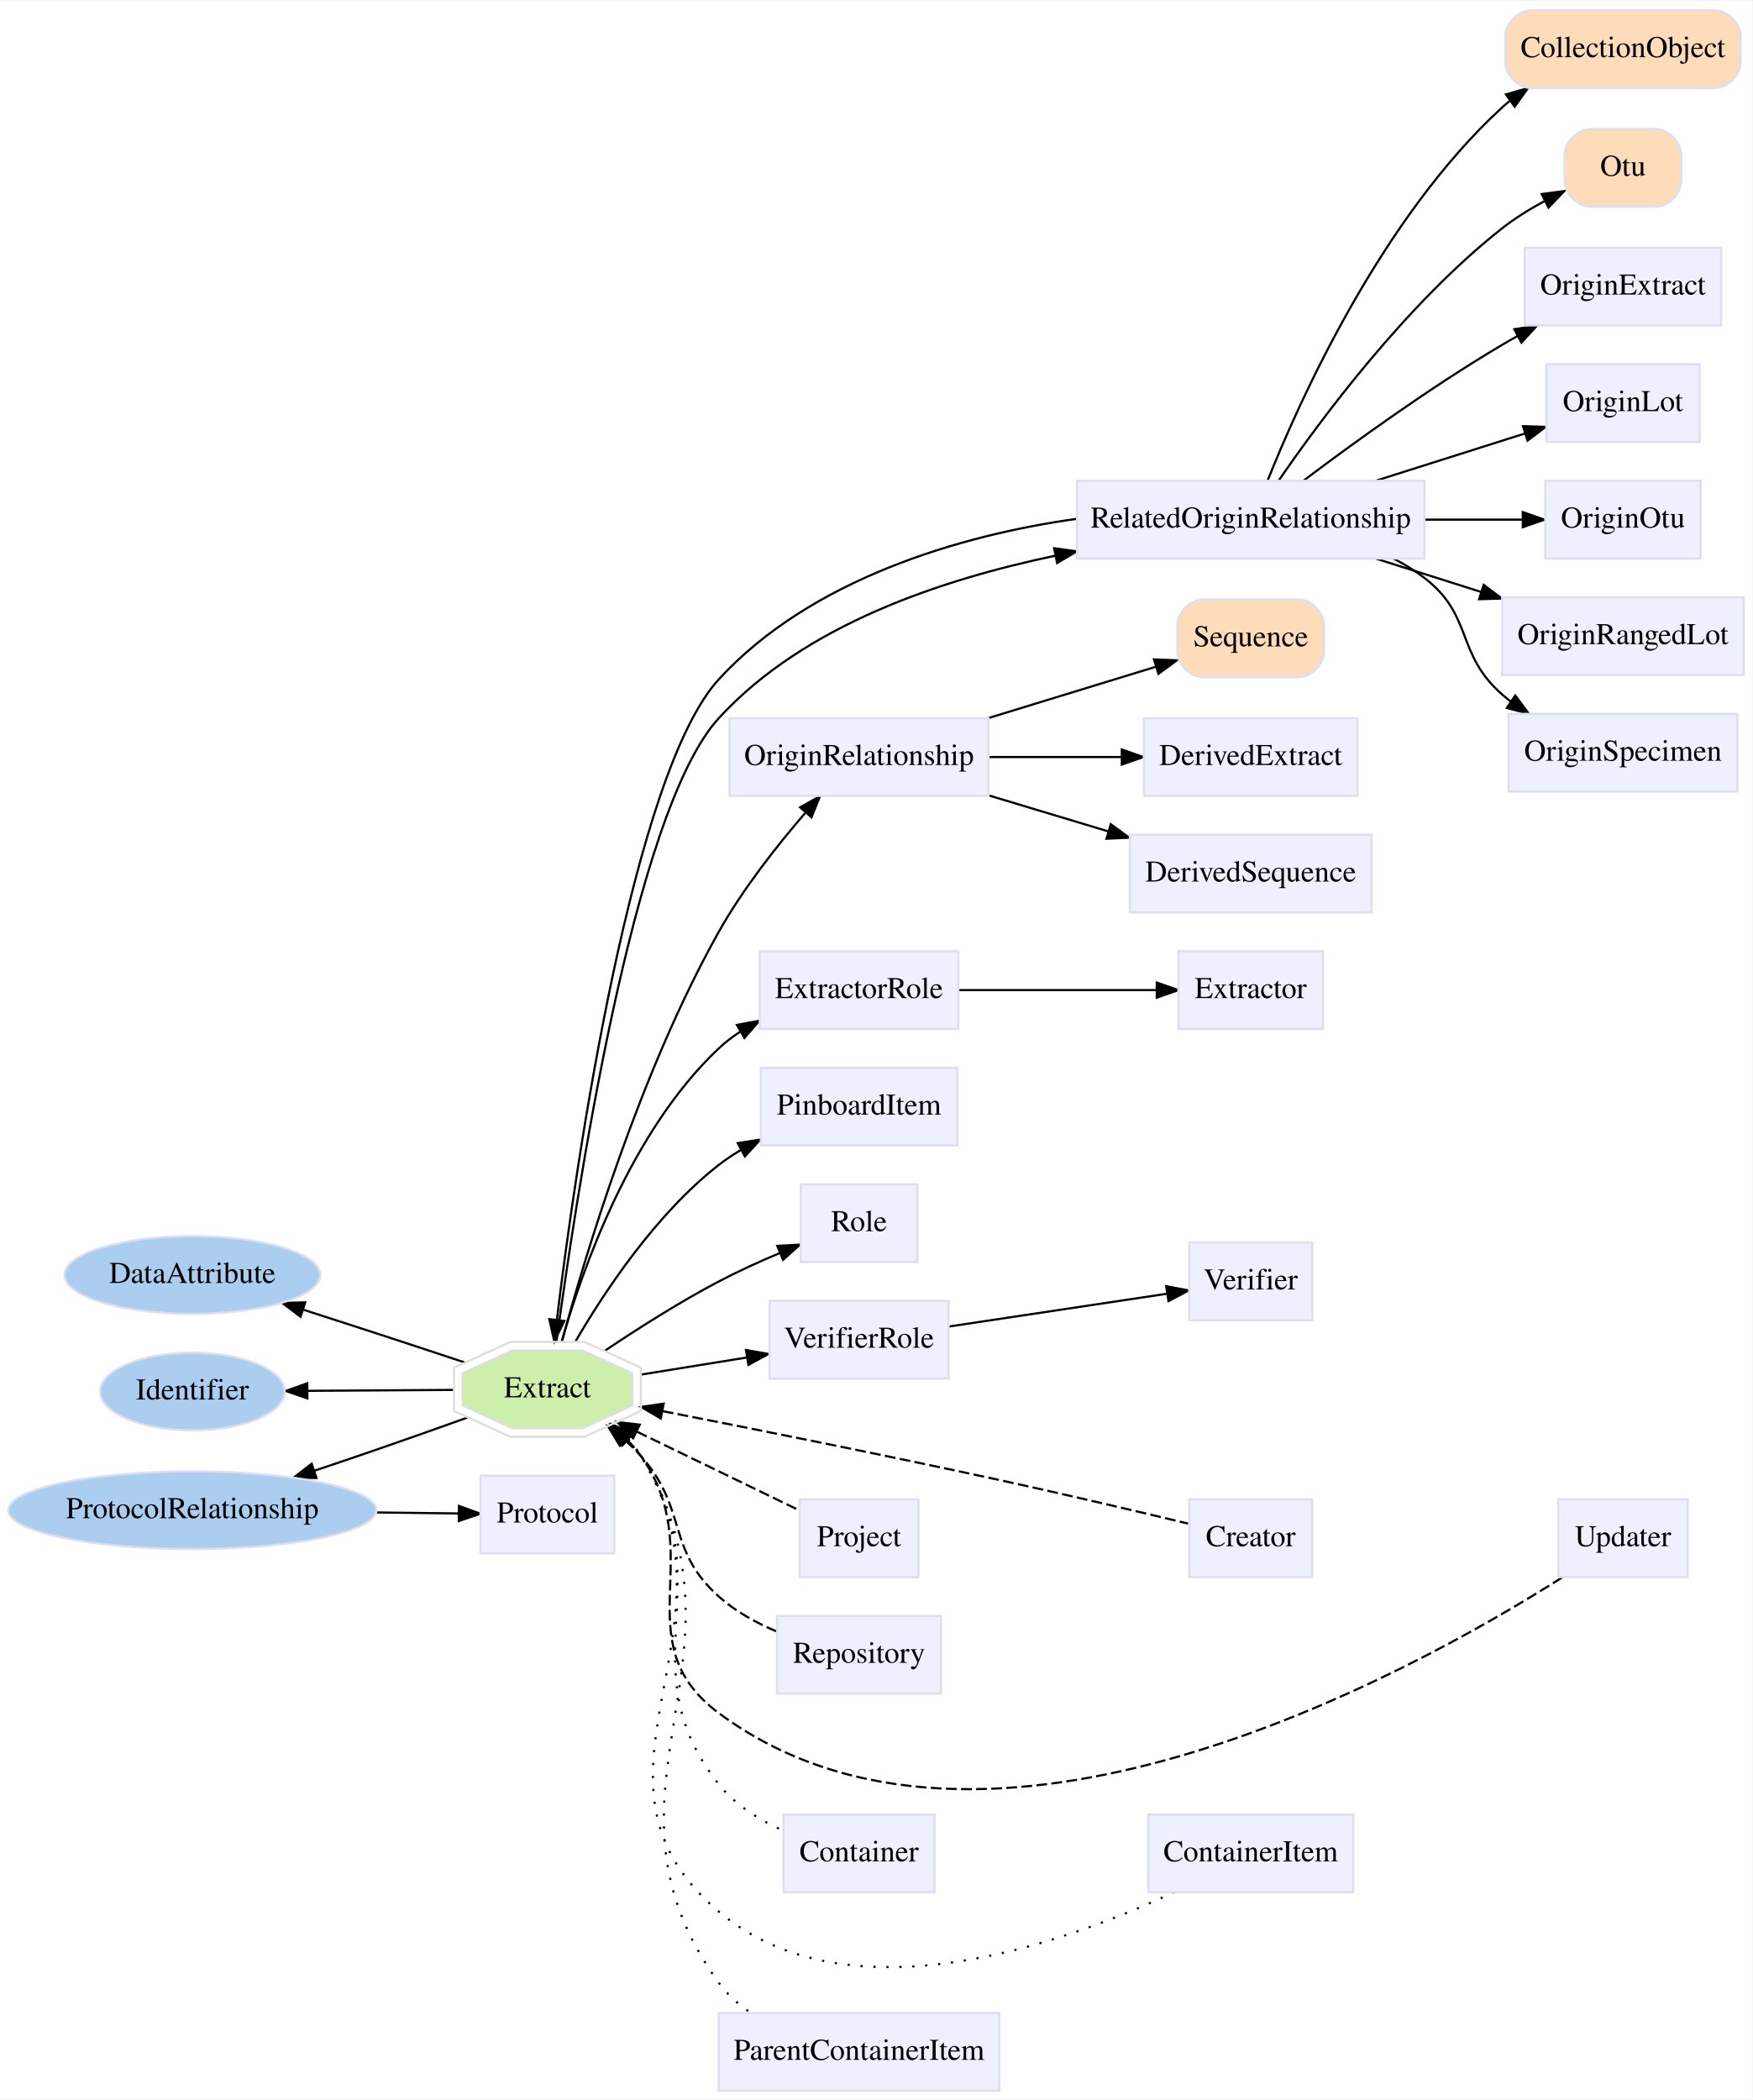
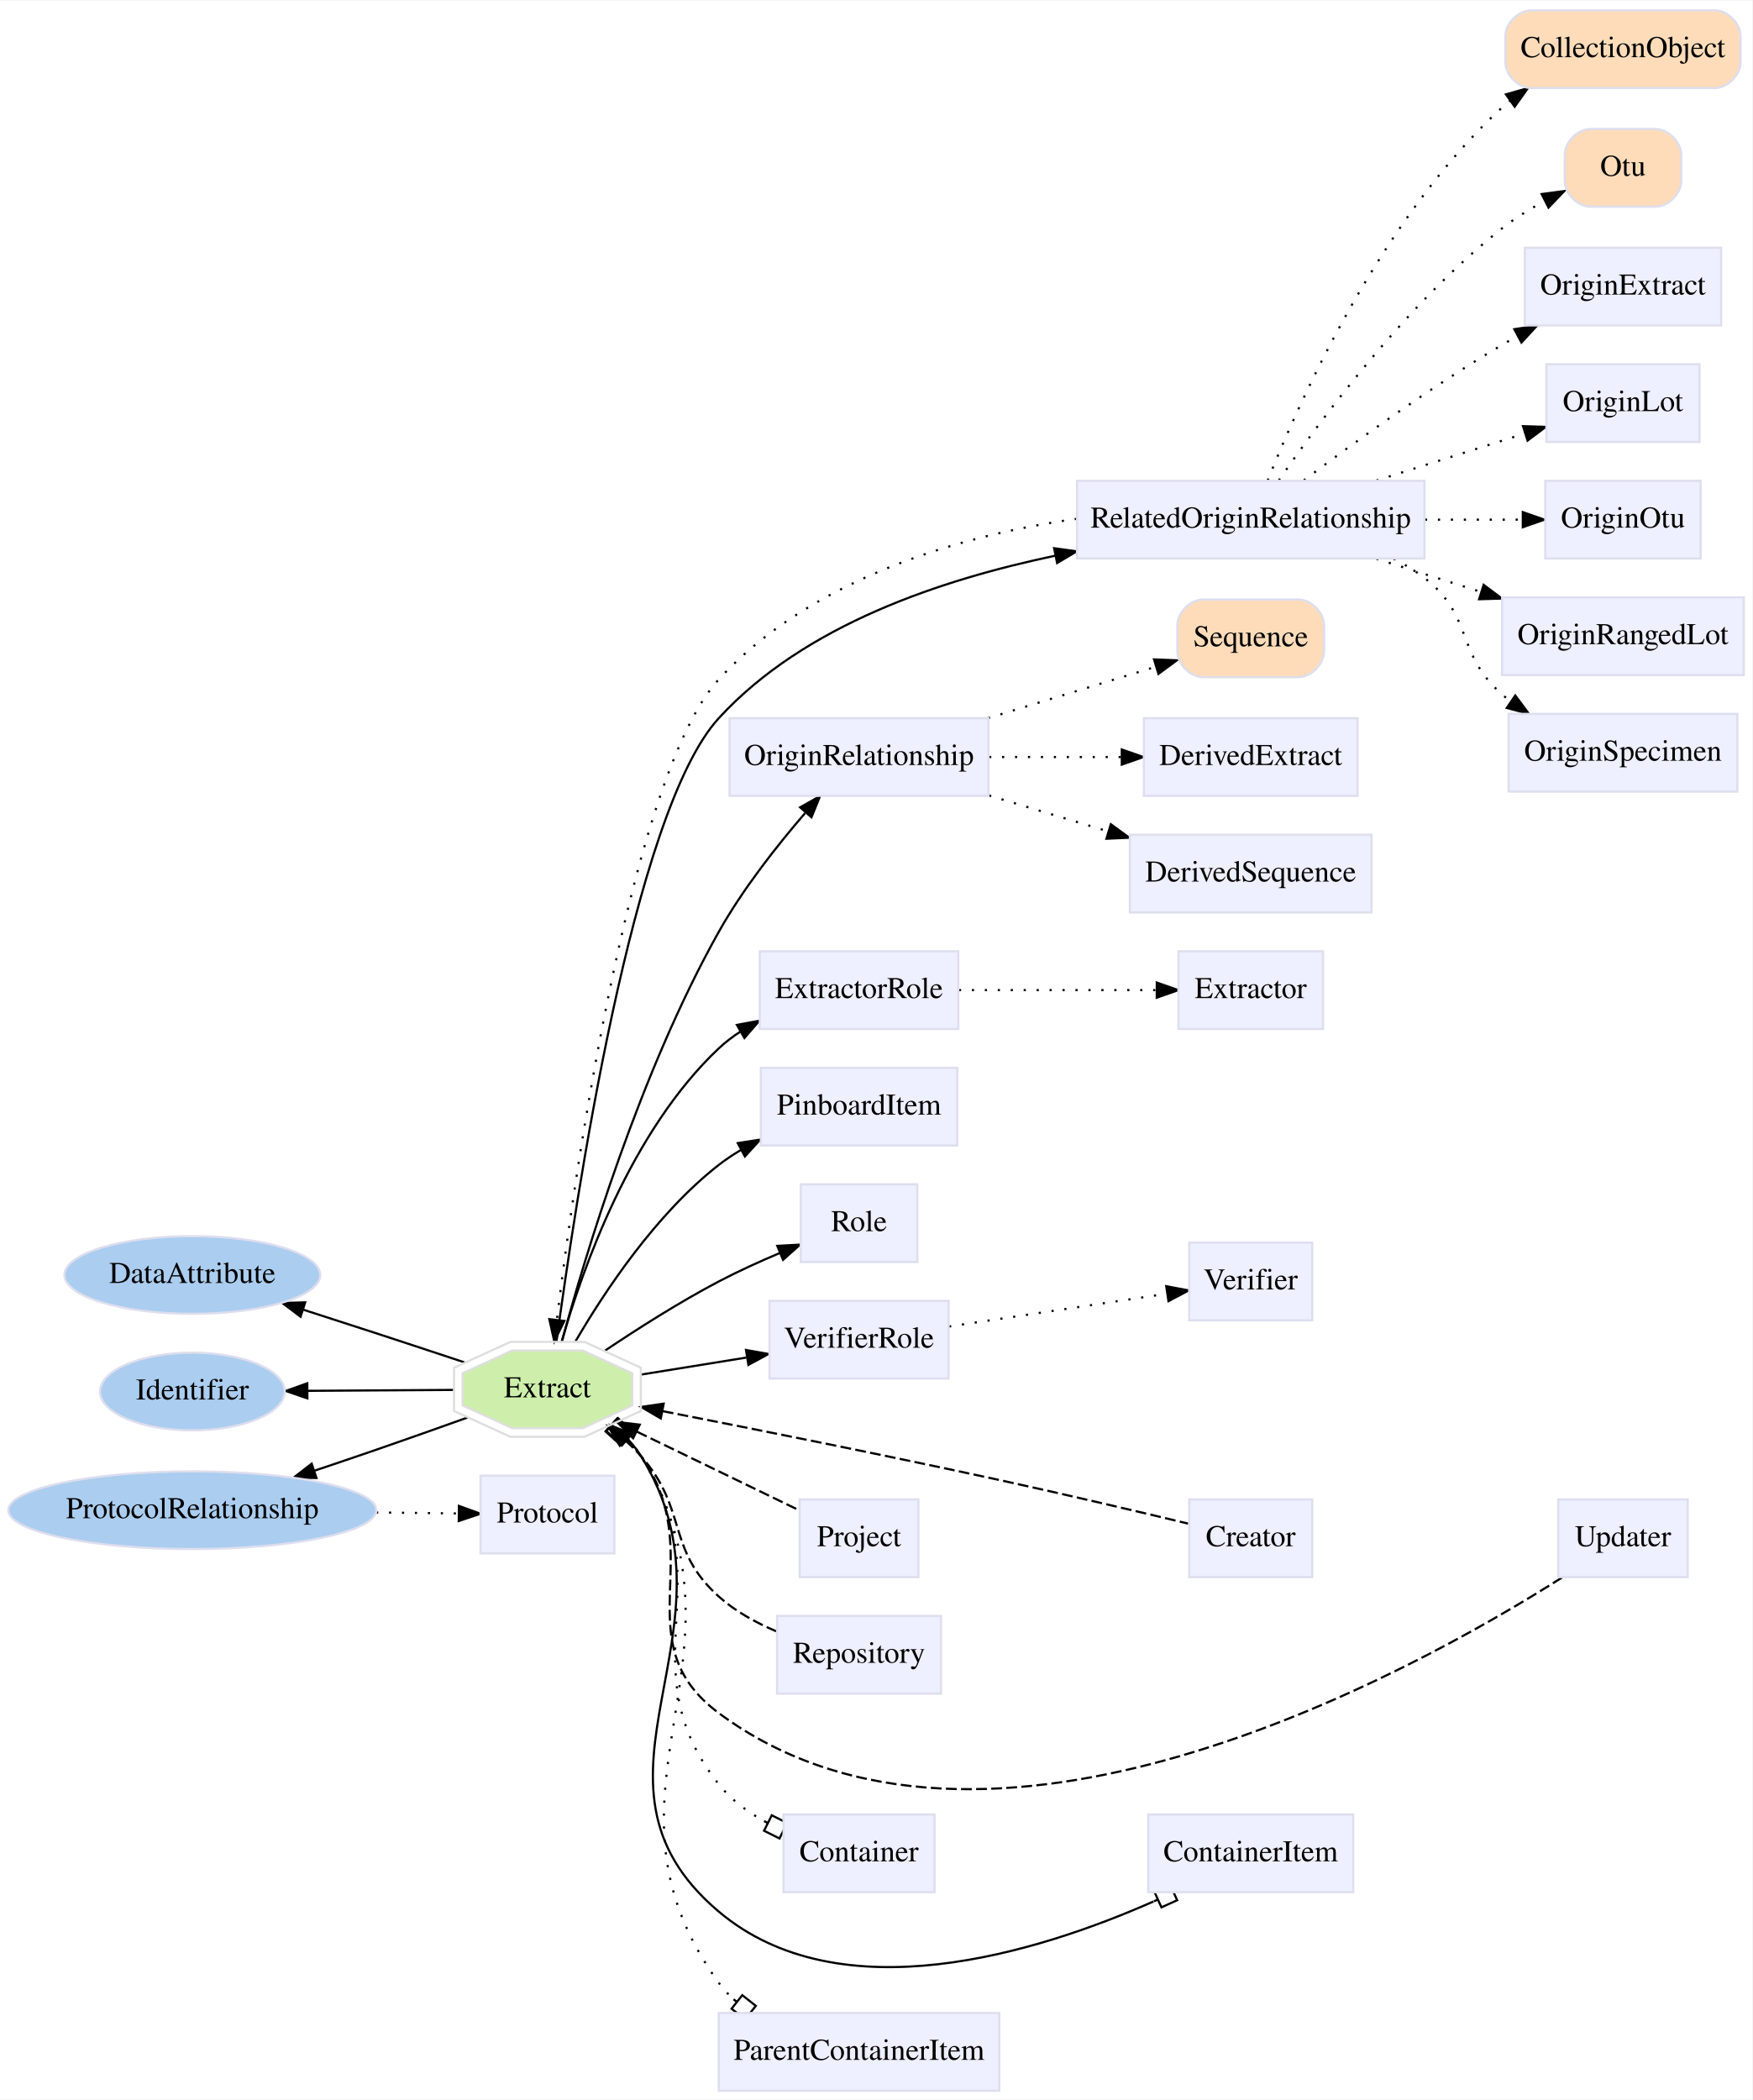
<svg xmlns="http://www.w3.org/2000/svg" xmlns:xlink="http://www.w3.org/1999/xlink" width="812pt" height="973pt" viewBox="0.00 0.00 812.08 972.50">
  <g id="graph0" class="graph" transform="scale(1 1) rotate(0) translate(4 968.5)">
    <polygon fill="white" stroke="transparent" points="-4,4 -4,-968.5 808.08,-968.5 808.08,4 -4,4" />
    <g id="edge18" class="edge">
-       <path fill="none" stroke="black" d="M170.27,-267.96C183.55,-267.8 196.74,-267.64 208.39,-267.5" />
+       <path fill="none" stroke="black" stroke-dasharray="1,5" d="M170.27,-267.96C183.55,-267.8 196.74,-267.64 208.39,-267.5" />
      <polygon fill="black" stroke="black" points="208.68,-270.99 218.63,-267.37 208.59,-263.99 208.68,-270.99" />
    </g>
    <g id="edge2" class="edge">
      <path fill="none" stroke="black" d="M211.22,-337.51C198.26,-341.81 183.64,-346.64 170.28,-351 159.34,-354.57 147.59,-358.37 136.44,-361.95" />
      <polygon fill="black" stroke="black" points="135.28,-358.65 126.83,-365.03 137.42,-365.31 135.28,-358.65" />
    </g>
    <g id="edge8" class="edge">
      <path fill="none" stroke="black" d="M206.33,-324.74C185.61,-324.61 160.48,-324.46 138.56,-324.32" />
      <polygon fill="black" stroke="black" points="138.44,-320.82 128.42,-324.26 138.4,-327.82 138.44,-320.82" />
    </g>
    <g id="edge17" class="edge">
      <path fill="none" stroke="black" d="M212.83,-312.01C199.5,-307.23 184.22,-301.81 170.28,-297 161.1,-293.83 151.34,-290.53 141.83,-287.34" />
      <polygon fill="black" stroke="black" points="142.65,-283.93 132.06,-284.08 140.43,-290.56 142.65,-283.93" />
    </g>
    <g id="edge19" class="edge">
      <path fill="none" stroke="black" d="M253.86,-347.11C262.62,-410.96 289.14,-592.49 329.08,-636 369.01,-679.52 432.56,-700.23 484.99,-711.3" />
      <polygon fill="black" stroke="black" points="484.48,-714.77 494.98,-713.32 485.87,-707.91 484.48,-714.77" />
    </g>
    <g id="edge13" class="edge">
      <path fill="none" stroke="black" d="M256.35,-347.04C267.08,-386.7 292.58,-471.98 329.08,-537 340.18,-556.78 355.95,-576.8 369.05,-591.99" />
      <polygon fill="black" stroke="black" points="366.78,-594.7 376.01,-599.9 372.03,-590.08 366.78,-594.7" />
    </g>
    <g id="edge5" class="edge">
      <path fill="none" stroke="black" d="M256.29,-347.13C265.86,-380.72 288.37,-444.71 329.08,-483 332.14,-485.88 335.56,-488.48 339.17,-490.82" />
      <polygon fill="black" stroke="black" points="337.48,-493.88 347.9,-495.81 340.96,-487.81 337.48,-493.88" />
    </g>
    <g id="edge16" class="edge">
      <path fill="none" stroke="black" d="M262.69,-347.23C276.17,-370.38 300.01,-406.34 329.08,-429 332.25,-431.47 335.68,-433.76 339.25,-435.87" />
      <polygon fill="black" stroke="black" points="337.88,-439.1 348.35,-440.74 341.18,-432.93 337.88,-439.1" />
    </g>
    <g id="edge20" class="edge">
      <path fill="none" stroke="black" d="M276.16,-342.8C291.18,-352.89 310.78,-365.39 329.08,-375 338.03,-379.7 347.99,-384.22 357.33,-388.17" />
      <polygon fill="black" stroke="black" points="356.19,-391.49 366.77,-392.07 358.86,-385.02 356.19,-391.49" />
    </g>
    <g id="edge22" class="edge">
      <path fill="none" stroke="black" d="M293.02,-331.84C308.35,-334.32 325.83,-337.14 341.85,-339.73" />
      <polygon fill="black" stroke="black" points="341.69,-343.25 352.13,-341.39 342.81,-336.34 341.69,-343.25" />
    </g>
    <g id="edge24" class="edge">
      <path fill="none" stroke="black" stroke-dasharray="5,2" d="M303.11,-314.9C345.31,-306.65 406.1,-294.53 459.08,-283 489.06,-276.48 523.27,-268.4 546.62,-262.79" />
      <polygon fill="black" stroke="black" points="302.21,-311.51 293.07,-316.85 303.55,-318.38 302.21,-311.51" />
    </g>
    <g id="edge25" class="edge">
      <path fill="none" stroke="black" stroke-dasharray="5,2" d="M291.17,-305.38C315.22,-293.73 345.05,-279.27 366.21,-269.02" />
      <polygon fill="black" stroke="black" points="289.4,-302.35 281.93,-309.86 292.46,-308.65 289.4,-302.35" />
    </g>
    <g id="edge26" class="edge">
      <path fill="none" stroke="black" stroke-dasharray="5,2" d="M285.78,-301.31C288.37,-298.98 290.84,-296.53 293.08,-294 314.92,-269.23 304.51,-251.07 329.08,-229 336.7,-222.15 346.32,-216.87 355.76,-212.88" />
      <polygon fill="black" stroke="black" points="283.22,-298.88 277.73,-307.95 287.67,-304.28 283.22,-298.88" />
    </g>
    <g id="edge27" class="edge">
      <path fill="none" stroke="black" stroke-dasharray="5,2" d="M286.59,-301.6C288.98,-299.22 291.18,-296.68 293.08,-294 325.03,-248.92 284.71,-207.93 329.08,-175 451.65,-84.02 648.46,-192.52 719.98,-237.88" />
      <polygon fill="black" stroke="black" points="284.2,-299.04 279.02,-308.28 288.83,-304.29 284.2,-299.04" />
    </g>
    <g id="edge28" class="edge">
-       <path fill="none" stroke="black" stroke-dasharray="1,5" d="M286.77,-301.73C289.12,-299.31 291.26,-296.73 293.08,-294 331.47,-236.16 285.97,-196.42 329.08,-142 336.71,-132.36 348.01,-125.39 359,-120.47" />
-       <polygon fill="black" stroke="black" points="284.38,-299.17 279.27,-308.45 289.06,-304.38 284.38,-299.17" />
+       <path fill="none" stroke="black" stroke-dasharray="1,5" d="M286.77,-301.73C289.12,-299.31 291.26,-296.73 293.08,-294 331.47,-236.16 285.97,-196.42 329.08,-142 334.62,-135 342.11,-129.4 350,-124.98" />
+       <polygon fill="none" stroke="black" points="281.95,-311.43 276.6,-305.48 282.56,-300.13 287.9,-306.09 281.95,-311.43" />
+       <polyline fill="none" stroke="black" points="285.23,-303.11 286.72,-301.78 " />
+       <polygon fill="none" stroke="black" points="357.21,-116.89 360.79,-124.04 353.64,-127.63 350.06,-120.47 357.21,-116.89" />
+       <polyline fill="none" stroke="black" points="351.85,-124.05 350.06,-124.95 " />
    </g>
    <g id="edge29" class="edge">
-       <path fill="none" stroke="black" stroke-dasharray="1,5" d="M286.97,-301.85C289.27,-299.41 291.35,-296.79 293.08,-294 343.14,-213.11 256.37,-144.35 329.08,-83 388.72,-32.67 487.64,-67.55 539.85,-91.92" />
-       <polygon fill="black" stroke="black" points="284.57,-299.3 279.55,-308.63 289.29,-304.47 284.57,-299.3" />
+       <path fill="none" stroke="black" d="M286.97,-301.85C289.27,-299.41 291.35,-296.79 293.08,-294 343.14,-213.11 256.37,-144.35 329.08,-83 385.34,-35.52 476.56,-63.87 530.54,-87.7" />
+       <polygon fill="none" stroke="black" points="282.24,-311.58 276.85,-305.67 282.76,-300.28 288.15,-306.19 282.24,-311.58" />
+       <polyline fill="none" stroke="black" points="285.45,-303.23 286.93,-301.89 " />
+       <polygon fill="none" stroke="black" points="541.5,-88.28 538.19,-95.56 530.91,-92.26 534.22,-84.97 541.5,-88.28" />
+       <polyline fill="none" stroke="black" points="532.56,-88.61 530.74,-87.79 " />
    </g>
    <g id="edge30" class="edge">
-       <path fill="none" stroke="black" stroke-dasharray="1,5" d="M287.04,-301.89C289.32,-299.44 291.38,-296.81 293.08,-294 349.71,-200.15 264.78,-138.78 329.08,-50 333.01,-44.57 338.13,-40 343.77,-36.18" />
-       <polygon fill="black" stroke="black" points="284.64,-299.34 279.64,-308.69 289.38,-304.5 284.64,-299.34" />
+       <path fill="none" stroke="black" stroke-dasharray="1,5" d="M287.04,-301.89C289.32,-299.44 291.38,-296.81 293.08,-294 349.71,-200.15 264.78,-138.78 329.08,-50 331.04,-47.28 333.31,-44.78 335.78,-42.49" />
+       <polygon fill="none" stroke="black" points="282.35,-311.63 276.94,-305.74 282.83,-300.33 288.24,-306.22 282.35,-311.63" />
+       <polyline fill="none" stroke="black" points="285.54,-303.28 287.01,-301.92 " />
+       <polygon fill="none" stroke="black" points="341.29,-33.04 346.25,-39.32 339.97,-44.28 335.01,-38 341.29,-33.04" />
+       <polyline fill="none" stroke="black" points="337.49,-41.14 335.92,-42.38 " />
    </g>
    <g id="edge1" class="edge">
-       <path fill="none" stroke="black" d="M583.41,-746.1C598.12,-782.99 636.07,-867.69 692.08,-919 693.2,-920.03 694.38,-921.03 695.59,-922.01" />
+       <path fill="none" stroke="black" stroke-dasharray="1,5" d="M583.41,-746.1C598.12,-782.99 636.07,-867.69 692.08,-919 693.2,-920.03 694.38,-921.03 695.59,-922.01" />
      <polygon fill="black" stroke="black" points="693.86,-925.07 704.05,-927.97 697.9,-919.35 693.86,-925.07" />
    </g>
    <g id="edge15" class="edge">
-       <path fill="none" stroke="black" d="M588.58,-746.15C607.76,-774.1 647.73,-828.08 692.08,-863 698.04,-867.69 704.91,-871.93 711.73,-875.61" />
+       <path fill="none" stroke="black" stroke-dasharray="1,5" d="M588.58,-746.15C607.76,-774.1 647.73,-828.08 692.08,-863 698.04,-867.69 704.91,-871.93 711.73,-875.61" />
      <polygon fill="black" stroke="black" points="710.41,-878.87 720.91,-880.27 713.58,-872.62 710.41,-878.87" />
    </g>
    <g id="edge7" class="edge">
-       <path fill="none" stroke="black" d="M494.98,-728.39C440.85,-720.81 371.59,-700.32 329.08,-654 289.45,-610.82 263.03,-431.73 254.07,-357.36" />
+       <path fill="none" stroke="black" stroke-dasharray="1,5" d="M494.98,-728.39C440.85,-720.81 371.59,-700.32 329.08,-654 289.45,-610.82 263.03,-431.73 254.07,-357.36" />
      <polygon fill="black" stroke="black" points="257.51,-356.7 252.87,-347.18 250.56,-357.52 257.51,-356.7" />
    </g>
    <g id="edge9" class="edge">
-       <path fill="none" stroke="black" d="M600.19,-746.19C623.03,-763.4 658.98,-789.43 692.08,-809 694.4,-810.37 696.8,-811.74 699.25,-813.09" />
+       <path fill="none" stroke="black" stroke-dasharray="1,5" d="M600.19,-746.19C623.03,-763.4 658.98,-789.43 692.08,-809 694.4,-810.37 696.8,-811.74 699.25,-813.09" />
      <polygon fill="black" stroke="black" points="697.74,-816.25 708.21,-817.86 701.03,-810.07 697.74,-816.25" />
    </g>
    <g id="edge10" class="edge">
-       <path fill="none" stroke="black" d="M633.82,-746.13C656.29,-753.25 681.67,-761.29 702.71,-767.95" />
+       <path fill="none" stroke="black" stroke-dasharray="1,5" d="M633.82,-746.13C656.29,-753.25 681.67,-761.29 702.71,-767.95" />
      <polygon fill="black" stroke="black" points="701.76,-771.32 712.35,-771 703.87,-764.64 701.76,-771.32" />
    </g>
    <g id="edge11" class="edge">
-       <path fill="none" stroke="black" d="M656.33,-728C671.81,-728 687.52,-728 701.42,-728" />
+       <path fill="none" stroke="black" stroke-dasharray="1,5" d="M656.33,-728C671.81,-728 687.52,-728 701.42,-728" />
      <polygon fill="black" stroke="black" points="701.67,-731.5 711.67,-728 701.67,-724.5 701.67,-731.5" />
    </g>
    <g id="edge12" class="edge">
-       <path fill="none" stroke="black" d="M633.82,-709.87C649.37,-704.95 666.31,-699.58 682.23,-694.54" />
+       <path fill="none" stroke="black" stroke-dasharray="1,5" d="M633.82,-709.87C649.37,-704.95 666.31,-699.58 682.23,-694.54" />
      <polygon fill="black" stroke="black" points="683.52,-697.8 692,-691.44 681.41,-691.13 683.52,-697.8" />
    </g>
    <g id="edge14" class="edge">
-       <path fill="none" stroke="black" d="M641.79,-709.95C646.84,-707.34 651.68,-704.37 656.08,-701 678.95,-683.43 670.38,-666.01 692.08,-647 693.37,-645.87 694.72,-644.77 696.11,-643.71" />
+       <path fill="none" stroke="black" stroke-dasharray="1,5" d="M641.79,-709.95C646.84,-707.34 651.68,-704.37 656.08,-701 678.95,-683.43 670.38,-666.01 692.08,-647 693.37,-645.87 694.72,-644.77 696.11,-643.71" />
      <polygon fill="black" stroke="black" points="698.18,-646.53 704.48,-638.02 694.24,-640.75 698.18,-646.53" />
    </g>
    <g id="edge21" class="edge">
-       <path fill="none" stroke="black" d="M453.85,-636.01C479.26,-643.79 508.44,-652.74 531.75,-659.88" />
+       <path fill="none" stroke="black" stroke-dasharray="1,5" d="M453.85,-636.01C479.26,-643.79 508.44,-652.74 531.75,-659.88" />
      <polygon fill="black" stroke="black" points="530.77,-663.24 541.35,-662.82 532.82,-656.54 530.77,-663.24" />
    </g>
    <g id="edge3" class="edge">
-       <path fill="none" stroke="black" d="M454.35,-618C474.09,-618 496.06,-618 515.77,-618" />
+       <path fill="none" stroke="black" stroke-dasharray="1,5" d="M454.35,-618C474.09,-618 496.06,-618 515.77,-618" />
      <polygon fill="black" stroke="black" points="515.84,-621.5 525.84,-618 515.84,-614.5 515.84,-621.5" />
    </g>
    <g id="edge4" class="edge">
-       <path fill="none" stroke="black" d="M454.35,-600.17C472.01,-594.86 491.46,-589 509.48,-583.58" />
+       <path fill="none" stroke="black" stroke-dasharray="1,5" d="M454.35,-600.17C472.01,-594.86 491.46,-589 509.48,-583.58" />
      <polygon fill="black" stroke="black" points="510.75,-586.86 519.32,-580.62 508.73,-580.15 510.75,-586.86" />
    </g>
    <g id="edge6" class="edge">
-       <path fill="none" stroke="black" d="M440.37,-510C468.46,-510 504.32,-510 531.9,-510" />
+       <path fill="none" stroke="black" stroke-dasharray="1,5" d="M440.37,-510C468.46,-510 504.32,-510 531.9,-510" />
      <polygon fill="black" stroke="black" points="532.04,-513.5 542.04,-510 532.04,-506.5 532.04,-513.5" />
    </g>
    <g id="edge23" class="edge">
-       <path fill="none" stroke="black" d="M435.81,-354.13C466.16,-358.69 507.29,-364.88 536.89,-369.33" />
+       <path fill="none" stroke="black" stroke-dasharray="1,5" d="M435.81,-354.13C466.16,-358.69 507.29,-364.88 536.89,-369.33" />
      <polygon fill="black" stroke="black" points="536.43,-372.8 546.84,-370.83 537.47,-365.88 536.43,-372.8" />
    </g>
    <g id="node1" class="node">
      <g id="a_node1">
        <a xlink:href="/develop/Data/models.html#data-attribute" xlink:title="DataAttribute" target="_top">
          <ellipse fill="#abcdef" stroke="#dddeee" cx="85.14" cy="-378" rx="59.29" ry="18" />
          <text text-anchor="middle" x="85.14" y="-374.3" font-family="Times,serif" font-size="14.00">DataAttribute</text>
        </a>
      </g>
    </g>
    <g id="node2" class="node">
      <g id="a_node2">
        <a xlink:href="/develop/Data/models.html#identifier" xlink:title="Identifier" target="_top">
          <ellipse fill="#abcdef" stroke="#dddeee" cx="85.14" cy="-324" rx="42.79" ry="18" />
          <text text-anchor="middle" x="85.14" y="-320.3" font-family="Times,serif" font-size="14.00">Identifier</text>
        </a>
      </g>
    </g>
    <g id="node3" class="node">
      <g id="a_node3">
        <a xlink:href="/develop/Data/models.html#protocol-relationship" xlink:title="ProtocolRelationship" target="_top">
          <ellipse fill="#abcdef" stroke="#dddeee" cx="85.14" cy="-269" rx="85.29" ry="18" />
          <text text-anchor="middle" x="85.14" y="-265.3" font-family="Times,serif" font-size="14.00">ProtocolRelationship</text>
        </a>
      </g>
    </g>
    <g id="node4" class="node">
      <g id="a_node4">
        <a xlink:href="/develop/Data/models.html#collection-object" xlink:title="CollectionObject" target="_top">
          <path fill="#fedcba" stroke="#dddeee" d="M705.58,-928C705.58,-928 790.58,-928 790.58,-928 796.58,-928 802.58,-934 802.58,-940 802.58,-940 802.58,-952 802.58,-952 802.58,-958 796.58,-964 790.58,-964 790.58,-964 705.58,-964 705.58,-964 699.58,-964 693.58,-958 693.58,-952 693.58,-952 693.58,-940 693.58,-940 693.58,-934 699.58,-928 705.58,-928" />
          <text text-anchor="middle" x="748.08" y="-942.3" font-family="Times,serif" font-size="14.00">CollectionObject</text>
        </a>
      </g>
    </g>
    <g id="node5" class="node">
      <g id="a_node5">
        <a xlink:href="/develop/Data/models.html#otu" xlink:title="Otu" target="_top">
          <path fill="#fedcba" stroke="#dddeee" d="M733.08,-873C733.08,-873 763.08,-873 763.08,-873 769.08,-873 775.08,-879 775.08,-885 775.08,-885 775.08,-897 775.08,-897 775.08,-903 769.08,-909 763.08,-909 763.08,-909 733.08,-909 733.08,-909 727.08,-909 721.08,-903 721.08,-897 721.08,-897 721.08,-885 721.08,-885 721.08,-879 727.08,-873 733.08,-873" />
          <text text-anchor="middle" x="748.08" y="-887.3" font-family="Times,serif" font-size="14.00">Otu</text>
        </a>
      </g>
    </g>
    <g id="node6" class="node">
      <g id="a_node6">
        <a xlink:href="/develop/Data/models.html#sequence" xlink:title="Sequence" target="_top">
          <path fill="#fedcba" stroke="#dddeee" d="M553.58,-655C553.58,-655 597.58,-655 597.58,-655 603.58,-655 609.58,-661 609.58,-667 609.58,-667 609.58,-679 609.58,-679 609.58,-685 603.58,-691 597.58,-691 597.58,-691 553.58,-691 553.58,-691 547.58,-691 541.58,-685 541.58,-679 541.58,-679 541.58,-667 541.58,-667 541.58,-661 547.58,-655 553.58,-655" />
          <text text-anchor="middle" x="575.58" y="-669.3" font-family="Times,serif" font-size="14.00">Sequence</text>
        </a>
      </g>
    </g>
    <g id="node7" class="node">
      <g id="a_node7">
        <a xlink:href="/develop/Data/models.html#extract" xlink:title="Extract" target="_top">
          <polygon fill="#cdefab" stroke="#dedede" points="288.98,-317.54 288.98,-332.46 265.96,-343 233.4,-343 210.38,-332.46 210.38,-317.54 233.4,-307 265.96,-307 288.98,-317.54" />
          <polygon fill="none" stroke="#dedede" points="292.97,-314.97 292.97,-335.03 266.83,-347 232.53,-347 206.39,-335.03 206.39,-314.97 232.53,-303 266.83,-303 292.97,-314.97" />
          <text text-anchor="middle" x="249.68" y="-321.3" font-family="Times,serif" font-size="14.00">Extract</text>
        </a>
      </g>
    </g>
    <g id="node8" class="node">
      <g id="a_node8">
        <a xlink:href="/develop/Data/models.html#related-origin-relationship" xlink:title="RelatedOriginRelationship" target="_top">
          <polygon fill="#eeefff" stroke="#dddeee" points="656.08,-746 495.08,-746 495.08,-710 656.08,-710 656.08,-746" />
          <text text-anchor="middle" x="575.58" y="-724.3" font-family="Times,serif" font-size="14.00">RelatedOriginRelationship</text>
        </a>
      </g>
    </g>
    <g id="node9" class="node">
      <g id="a_node9">
        <a xlink:href="/develop/Data/models.html#origin-relationship" xlink:title="OriginRelationship" target="_top">
          <polygon fill="#eeefff" stroke="#dddeee" points="454.08,-636 334.08,-636 334.08,-600 454.08,-600 454.08,-636" />
          <text text-anchor="middle" x="394.08" y="-614.3" font-family="Times,serif" font-size="14.00">OriginRelationship</text>
        </a>
      </g>
    </g>
    <g id="node10" class="node">
      <g id="a_node10">
        <a xlink:href="/develop/Data/models.html#derived-extract" xlink:title="DerivedExtract" target="_top">
          <polygon fill="#eeefff" stroke="#dddeee" points="625.08,-636 526.08,-636 526.08,-600 625.08,-600 625.08,-636" />
          <text text-anchor="middle" x="575.58" y="-614.3" font-family="Times,serif" font-size="14.00">DerivedExtract</text>
        </a>
      </g>
    </g>
    <g id="node11" class="node">
      <g id="a_node11">
        <a xlink:href="/develop/Data/models.html#derived-sequence" xlink:title="DerivedSequence" target="_top">
          <polygon fill="#eeefff" stroke="#dddeee" points="631.58,-582 519.58,-582 519.58,-546 631.58,-546 631.58,-582" />
          <text text-anchor="middle" x="575.58" y="-560.3" font-family="Times,serif" font-size="14.00">DerivedSequence</text>
        </a>
      </g>
    </g>
    <g id="node12" class="node">
      <g id="a_node12">
        <a xlink:href="/develop/Data/models.html#extractor-role" xlink:title="ExtractorRole" target="_top">
          <polygon fill="#eeefff" stroke="#dddeee" points="440.08,-528 348.08,-528 348.08,-492 440.08,-492 440.08,-528" />
          <text text-anchor="middle" x="394.08" y="-506.3" font-family="Times,serif" font-size="14.00">ExtractorRole</text>
        </a>
      </g>
    </g>
    <g id="node13" class="node">
      <g id="a_node13">
        <a xlink:href="/develop/Data/models.html#extractor" xlink:title="Extractor" target="_top">
          <polygon fill="#eeefff" stroke="#dddeee" points="609.08,-528 542.08,-528 542.08,-492 609.08,-492 609.08,-528" />
          <text text-anchor="middle" x="575.58" y="-506.3" font-family="Times,serif" font-size="14.00">Extractor</text>
        </a>
      </g>
    </g>
    <g id="node14" class="node">
      <g id="a_node14">
        <a xlink:href="/develop/Data/models.html#origin-extract" xlink:title="OriginExtract" target="_top">
          <polygon fill="#eeefff" stroke="#dddeee" points="793.58,-854 702.58,-854 702.58,-818 793.58,-818 793.58,-854" />
          <text text-anchor="middle" x="748.08" y="-832.3" font-family="Times,serif" font-size="14.00">OriginExtract</text>
        </a>
      </g>
    </g>
    <g id="node15" class="node">
      <g id="a_node15">
        <a xlink:href="/develop/Data/models.html#origin-lot" xlink:title="OriginLot" target="_top">
          <polygon fill="#eeefff" stroke="#dddeee" points="783.58,-800 712.58,-800 712.58,-764 783.58,-764 783.58,-800" />
          <text text-anchor="middle" x="748.08" y="-778.3" font-family="Times,serif" font-size="14.00">OriginLot</text>
        </a>
      </g>
    </g>
    <g id="node16" class="node">
      <g id="a_node16">
        <a xlink:href="/develop/Data/models.html#origin-otu" xlink:title="OriginOtu" target="_top">
          <polygon fill="#eeefff" stroke="#dddeee" points="784.08,-746 712.08,-746 712.08,-710 784.08,-710 784.08,-746" />
          <text text-anchor="middle" x="748.08" y="-724.3" font-family="Times,serif" font-size="14.00">OriginOtu</text>
        </a>
      </g>
    </g>
    <g id="node17" class="node">
      <g id="a_node17">
        <a xlink:href="/develop/Data/models.html#origin-ranged-lot" xlink:title="OriginRangedLot" target="_top">
          <polygon fill="#eeefff" stroke="#dddeee" points="804.08,-692 692.08,-692 692.08,-656 804.08,-656 804.08,-692" />
          <text text-anchor="middle" x="748.08" y="-670.3" font-family="Times,serif" font-size="14.00">OriginRangedLot</text>
        </a>
      </g>
    </g>
    <g id="node18" class="node">
      <g id="a_node18">
        <a xlink:href="/develop/Data/models.html#origin-specimen" xlink:title="OriginSpecimen" target="_top">
          <polygon fill="#eeefff" stroke="#dddeee" points="801.08,-638 695.08,-638 695.08,-602 801.08,-602 801.08,-638" />
          <text text-anchor="middle" x="748.08" y="-616.3" font-family="Times,serif" font-size="14.00">OriginSpecimen</text>
        </a>
      </g>
    </g>
    <g id="node19" class="node">
      <g id="a_node19">
        <a xlink:href="/develop/Data/models.html#pinboard-item" xlink:title="PinboardItem" target="_top">
          <polygon fill="#eeefff" stroke="#dddeee" points="439.58,-474 348.58,-474 348.58,-438 439.58,-438 439.58,-474" />
          <text text-anchor="middle" x="394.08" y="-452.3" font-family="Times,serif" font-size="14.00">PinboardItem</text>
        </a>
      </g>
    </g>
    <g id="node20" class="node">
      <g id="a_node20">
        <a xlink:href="/develop/Data/models.html#protocol" xlink:title="Protocol" target="_top">
          <polygon fill="#eeefff" stroke="#dddeee" points="280.68,-285 218.68,-285 218.68,-249 280.68,-249 280.68,-285" />
          <text text-anchor="middle" x="249.68" y="-263.3" font-family="Times,serif" font-size="14.00">Protocol</text>
        </a>
      </g>
    </g>
    <g id="node21" class="node">
      <g id="a_node21">
        <a xlink:href="/develop/Data/models.html#role" xlink:title="Role" target="_top">
          <polygon fill="#eeefff" stroke="#dddeee" points="421.08,-420 367.08,-420 367.08,-384 421.08,-384 421.08,-420" />
          <text text-anchor="middle" x="394.08" y="-398.3" font-family="Times,serif" font-size="14.00">Role</text>
        </a>
      </g>
    </g>
    <g id="node22" class="node">
      <g id="a_node22">
        <a xlink:href="/develop/Data/models.html#verifier-role" xlink:title="VerifierRole" target="_top">
          <polygon fill="#eeefff" stroke="#dddeee" points="435.58,-366 352.58,-366 352.58,-330 435.58,-330 435.58,-366" />
          <text text-anchor="middle" x="394.08" y="-344.3" font-family="Times,serif" font-size="14.00">VerifierRole</text>
        </a>
      </g>
    </g>
    <g id="node23" class="node">
      <g id="a_node23">
        <a xlink:href="/develop/Data/models.html#verifier" xlink:title="Verifier" target="_top">
          <polygon fill="#eeefff" stroke="#dddeee" points="604.08,-393 547.08,-393 547.08,-357 604.08,-357 604.08,-393" />
          <text text-anchor="middle" x="575.58" y="-371.3" font-family="Times,serif" font-size="14.00">Verifier</text>
        </a>
      </g>
    </g>
    <g id="node24" class="node">
      <g id="a_node24">
        <a xlink:href="/develop/Data/models.html#creator" xlink:title="Creator" target="_top">
          <polygon fill="#eeefff" stroke="#dddeee" points="604.08,-274 547.08,-274 547.08,-238 604.08,-238 604.08,-274" />
          <text text-anchor="middle" x="575.58" y="-252.3" font-family="Times,serif" font-size="14.00">Creator</text>
        </a>
      </g>
    </g>
    <g id="node25" class="node">
      <g id="a_node25">
        <a xlink:href="/develop/Data/models.html#project" xlink:title="Project" target="_top">
          <polygon fill="#eeefff" stroke="#dddeee" points="421.58,-274 366.58,-274 366.58,-238 421.58,-238 421.58,-274" />
          <text text-anchor="middle" x="394.08" y="-252.3" font-family="Times,serif" font-size="14.00">Project</text>
        </a>
      </g>
    </g>
    <g id="node26" class="node">
      <g id="a_node26">
        <a xlink:href="/develop/Data/models.html#repository" xlink:title="Repository" target="_top">
          <polygon fill="#eeefff" stroke="#dddeee" points="432.08,-220 356.08,-220 356.08,-184 432.08,-184 432.08,-220" />
          <text text-anchor="middle" x="394.08" y="-198.3" font-family="Times,serif" font-size="14.00">Repository</text>
        </a>
      </g>
    </g>
    <g id="node27" class="node">
      <g id="a_node27">
        <a xlink:href="/develop/Data/models.html#updater" xlink:title="Updater" target="_top">
          <polygon fill="#eeefff" stroke="#dddeee" points="778.08,-274 718.08,-274 718.08,-238 778.08,-238 778.08,-274" />
          <text text-anchor="middle" x="748.08" y="-252.3" font-family="Times,serif" font-size="14.00">Updater</text>
        </a>
      </g>
    </g>
    <g id="node28" class="node">
      <g id="a_node28">
        <a xlink:href="/develop/Data/models.html#container" xlink:title="Container" target="_top">
          <polygon fill="#eeefff" stroke="#dddeee" points="429.08,-128 359.08,-128 359.08,-92 429.08,-92 429.08,-128" />
          <text text-anchor="middle" x="394.08" y="-106.3" font-family="Times,serif" font-size="14.00">Container</text>
        </a>
      </g>
    </g>
    <g id="node29" class="node">
      <g id="a_node29">
        <a xlink:href="/develop/Data/models.html#container-item" xlink:title="ContainerItem" target="_top">
          <polygon fill="#eeefff" stroke="#dddeee" points="623.08,-128 528.08,-128 528.08,-92 623.08,-92 623.08,-128" />
          <text text-anchor="middle" x="575.58" y="-106.3" font-family="Times,serif" font-size="14.00">ContainerItem</text>
        </a>
      </g>
    </g>
    <g id="node30" class="node">
      <g id="a_node30">
        <a xlink:href="/develop/Data/models.html#parent-container-item" xlink:title="ParentContainerItem" target="_top">
          <polygon fill="#eeefff" stroke="#dddeee" points="459.08,-36 329.08,-36 329.08,0 459.08,0 459.08,-36" />
          <text text-anchor="middle" x="394.08" y="-14.3" font-family="Times,serif" font-size="14.00">ParentContainerItem</text>
        </a>
      </g>
    </g>
  </g>
</svg>
